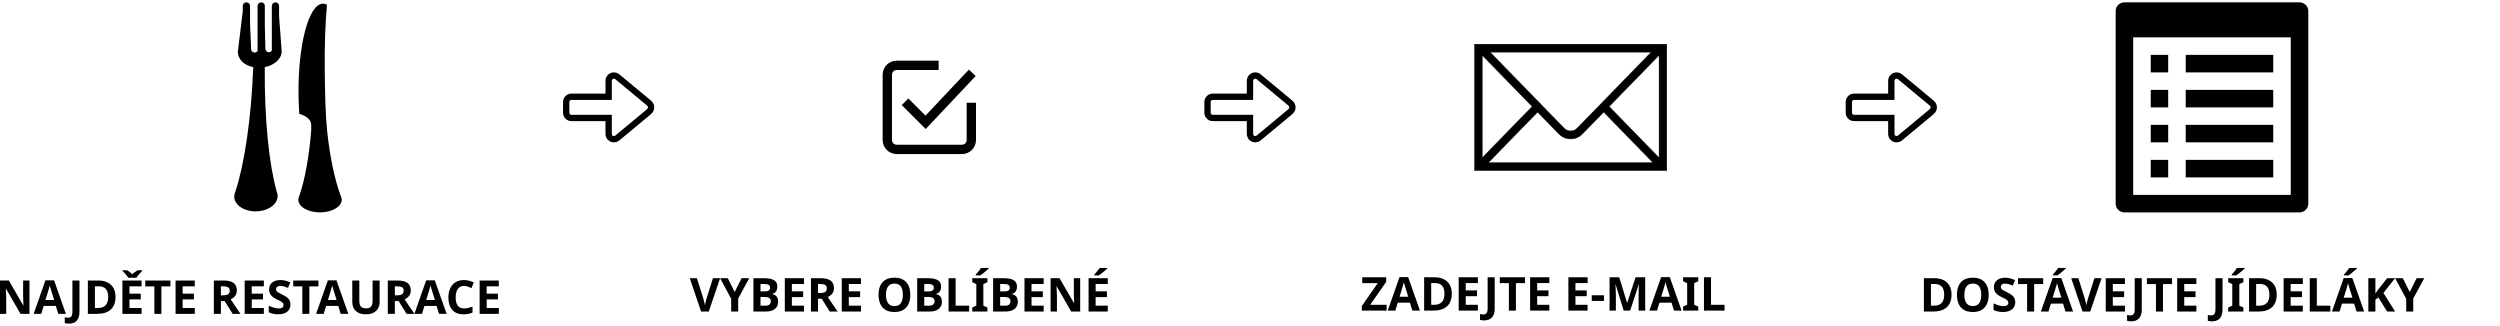
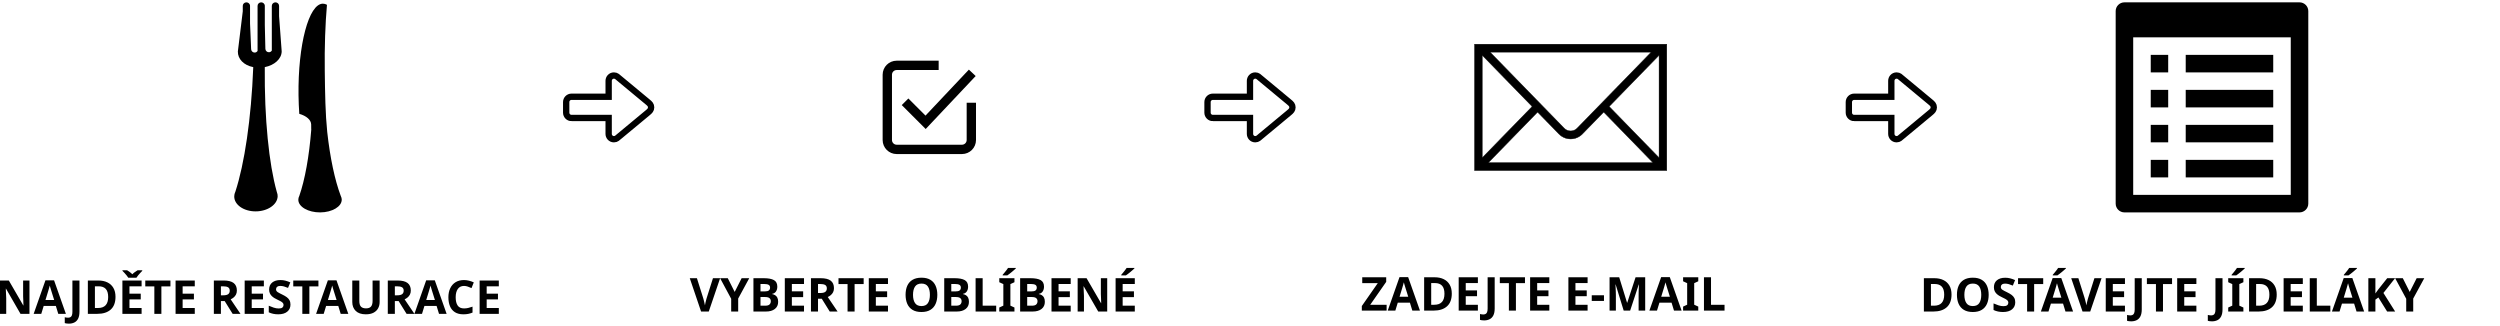
<svg xmlns="http://www.w3.org/2000/svg" width="1920" height="250" viewBox="0 0 1920 250" id="svg2" version="1.1">
  <defs id="defs4">
    <marker viewBox="0 0 10 10" refY="5" refX="0" orient="auto" markerWidth="4" markerUnits="strokeWidth" markerHeight="3" id="ArrowEnd">
      <path id="path2444" d="M 0,0 10,5 0,10 0,0 Z" />
    </marker>
    <marker viewBox="0 0 10 10" refY="5" refX="10" orient="auto" markerWidth="4" markerUnits="strokeWidth" markerHeight="3" id="ArrowStart">
      <path id="path2447" d="M 10,0 0,5 10,10 10,0 Z" />
    </marker>
  </defs>
  <g id="layer1" transform="translate(0,-802.3622)">
    <text xml:space="preserve" style="font-style:normal;font-weight:normal;font-size:40px;line-height:125%;font-family:sans-serif;letter-spacing:0px;word-spacing:0px;fill:#000000;fill-opacity:1;stroke:none;stroke-width:1px;stroke-linecap:butt;stroke-linejoin:miter;stroke-opacity:1" x="-1400.071" y="-50.724" id="text4558">
      <tspan id="tspan4560" x="-1400.071" y="-50.724" />
    </text>
    <g id="g4578" transform="matrix(0.8962987,0,0,0.8962564,1403.698,1138.513)">
      <g transform="matrix(0.3515597,0,0,0.3515597,-1365.515,-372.7039)" id="g3404">
        <g id="meanicons_x5F_41">
          <g id="g3391">
            <path d="m 261.798,475.664 0.024,0 c -0.024,-0.045 -0.047,-0.097 -0.047,-0.141 -0.438,-1.758 -1.085,-3.479 -1.979,-5.156 -14.269,-37.994 -25.787,-92.076 -32.828,-155.521 -4.53,-44.008 -5.301,-94.53 -5.979,-148.26 -0.771,-59.217 1.209,-114.508 5.33,-161.606 -3.258,-1.834 -6.535,-2.748 -9.908,-2.748 -34.423,0.213 -60.98,100.215 -59.391,223.412 0.19,15.44 0.848,30.533 1.856,45.1 17.11,4.871 28.799,14.643 28.972,25.977 l 0.117,11.812 c 0.074,0.051 0.146,0.051 0.17,0.051 -5.207,66.325 -15.543,122.972 -29.283,162.451 -0.869,1.642 -1.47,3.399 -1.857,5.164 0,0.037 -0.021,0.097 -0.021,0.097 l 0.021,0 c -0.268,1.348 -0.479,2.693 -0.457,4.051 0.189,17.107 24.105,30.851 53.314,30.653 29.213,-0.19 52.713,-14.2 52.5,-31.28 0.002,-1.397 -0.244,-2.761 -0.554,-4.056 z" id="path3393" />
            <path d="m 115.999,118.697 -6.365,-85.953 0,-25.165 c 0,-4.724 -3.95,-8.58 -8.868,-8.58 -4.872,0 -8.847,3.856 -8.847,8.58 l 0,108.924 c -1.471,2.392 -3.928,4.074 -6.941,4.121 -4.752,0.146 -8.652,-3.612 -8.748,-8.36 l -1.373,-58.066 0,-46.618 c 0,-4.723 -3.979,-8.58 -8.85,-8.58 -4.865,0 -8.822,3.857 -8.822,8.58 l 0,109.861 c -1.516,2.289 -3.953,3.959 -6.893,4.002 -4.723,0.096 -8.678,-3.613 -8.773,-8.39 l -2.674,-62.765 0,-42.71 c 0,-4.723 -3.979,-8.58 -8.846,-8.58 -4.891,0 -8.87,3.857 -8.87,8.58 l 0,13.347 -11.955,97.793 c -0.438,18.304 14.391,33.724 37.501,38.205 -4.863,126.064 -21.472,236.138 -43.624,303.699 -0.94,2.022 -1.592,4.052 -2.072,6.167 0,0.032 -0.049,0.083 -0.049,0.146 -0.34,1.547 -0.553,3.187 -0.578,4.82 -0.482,20.293 22.803,36.777 52.012,36.757 29.213,0 53.319,-16.506 53.8,-36.853 0,-1.61 -0.146,-3.229 -0.41,-4.789 0,-0.051 -0.022,-0.084 -0.022,-0.178 -0.361,-2.072 -0.963,-4.146 -1.787,-6.123 C 85.025,393.03 73.67,282.985 74.783,156.877 c 23.333,-4.481 40.804,-19.856 41.216,-38.18 z" id="path3395" />
          </g>
        </g>
        <g id="Layer_1_1_" />
      </g>
      <g transform="matrix(4,0,0,4,-817.8082,-331.0562)" id="g3469">
        <path style="fill:none;stroke:#000000;stroke-width:2;stroke-miterlimit:10" d="m 21,11 0,8 c 0,1.1 -0.9,2 -2,2 L 5,21 C 3.9,21 3,20.1 3,19 L 3,5 C 3,3.9 3.9,3 5,3 l 9,0" stroke-miterlimit="10" id="path3460" />
        <polyline style="clip-rule:evenodd;fill:none;fill-rule:evenodd;stroke:#000000;stroke-width:2;stroke-miterlimit:10" id="Done__x2014__Displayed_on_the_left_side_of_a_contextual_action_bar__x28_CAB_x29__to_allow_the_user_to_dismiss_it._3_" points="  21.2,4.6 11.2,15.2 6.8,10.8 " stroke-miterlimit="10" />
      </g>
      <path style="fill:#000000;stroke:#000000;stroke-width:0.335" d="m -144.625,-337.174 -151.318,0 -1.312,0 -3.185,0 -2.194,0 0,108.236 164.71,0 0,-108.236 -5.697,0 -1.004,0 z m -6.588,6.765 -63.632,65.334 c -2.902,2.979 -7.965,2.979 -10.867,0 l -63.642,-65.334 138.141,0 z m -144.832,2.695 42.779,43.918 -42.779,43.924 0,-87.842 z m 5.256,92.01 42.184,-43.307 18.234,18.719 c 2.693,2.768 6.28,4.294 10.092,4.294 3.812,0 7.399,-1.526 10.092,-4.294 l 18.234,-18.722 42.181,43.31 -141.017,0 z m 146.277,-4.165 -42.78,-43.927 42.779,-43.927 0,87.855 z" id="path3571" />
      <path style="fill:none;stroke:#000000;stroke-width:5.417;stroke-miterlimit:4;stroke-dasharray:none;stroke-opacity:1" d="m -1076.413,-273.959 31.84,0 0,13.646 c 0,2.202 1.706,4.549 4.548,4.549 2.097,0 3.161,-1.305 4.549,-2.456 l 24.449,-20.287 c 1.742,-1.424 2.843,-2.524 2.843,-4.549 0,-2.024 -1.101,-3.129 -2.843,-4.549 l -24.449,-20.287 c -1.387,-1.151 -2.452,-2.456 -4.549,-2.456 -2.843,0 -4.548,2.347 -4.548,4.549 l 0,13.646 -31.84,0 c -2.502,0 -4.549,2.047 -4.549,4.549 l 0,9.097 c 0,2.502 2.047,4.549 4.549,4.549 z" id="path3654" />
      <path id="path4497" d="m -526.883,-273.959 31.84,0 0,13.646 c 0,2.202 1.706,4.549 4.549,4.549 2.097,0 3.161,-1.305 4.549,-2.456 l 24.449,-20.287 c 1.742,-1.424 2.843,-2.524 2.843,-4.549 0,-2.024 -1.101,-3.129 -2.843,-4.549 l -24.449,-20.287 c -1.387,-1.151 -2.452,-2.456 -4.549,-2.456 -2.843,0 -4.549,2.347 -4.549,4.549 l 0,13.646 -31.84,0 c -2.502,0 -4.549,2.047 -4.549,4.549 l 0,9.097 c 0,2.502 2.047,4.549 4.549,4.549 z" style="fill:none;stroke:#000000;stroke-width:5.417;stroke-miterlimit:4;stroke-dasharray:none;stroke-opacity:1" />
      <path d="m 381.728,-223.049 -74.985,0 0,-15.008 74.985,0 0,15.008 z m 0,-105.007 -74.985,0 0,15.008 74.985,0 0,-15.008 z m 0,29.985 -74.985,0 0,15.015 74.985,0 0,-15.015 z m -90,-29.985 -14.955,0 0,15.008 14.955,0 0,-15.008 z m 90,60.008 -74.985,0 0,14.977 74.985,0 0,-14.977 z m -90,29.992 -14.955,0 0,15.008 14.955,0 0,-15.008 z m 0,-60.015 -14.955,0 0,15.015 14.955,0 0,-15.015 z m 0,30.023 -14.955,0 0,14.977 14.955,0 0,-14.977 z m 120.045,-97.522 c 0,-4.133 -3.397,-7.485 -7.545,-7.485 l -149.955,0 c -4.178,0 -7.545,3.353 -7.545,7.485 l 0,165.023 c 0,4.125 3.368,7.492 7.545,7.492 l 149.955,0 c 4.147,0 7.545,-3.368 7.545,-7.492 l 0,-165.023 z m -15.03,157.5 -135,0 0,-135 135,0 0,135 z" id="path4547" />
      <path style="fill:none;stroke:#000000;stroke-width:5.417;stroke-miterlimit:4;stroke-dasharray:none;stroke-opacity:1" d="m 22.646,-273.959 31.84,0 0,13.646 c 0,2.202 1.706,4.549 4.549,4.549 2.097,0 3.161,-1.305 4.549,-2.456 l 24.449,-20.287 c 1.742,-1.424 2.843,-2.524 2.843,-4.549 0,-2.024 -1.101,-3.129 -2.843,-4.549 l -24.449,-20.287 c -1.387,-1.151 -2.452,-2.456 -4.549,-2.456 -2.843,0 -4.549,2.347 -4.549,4.549 l 0,13.646 -31.84,0 c -2.502,0 -4.549,2.047 -4.549,4.549 l 0,9.097 c 0,2.502 2.047,4.549 4.549,4.549 z" id="path4556" />
      <text id="text4562" y="-106.135" x="-1569.777" style="font-style:normal;font-variant:normal;font-weight:bold;font-stretch:normal;font-size:40px;line-height:125%;font-family:sans-serif;-inkscape-font-specification:'sans-serif Bold';letter-spacing:0px;word-spacing:0px;fill:#000000;fill-opacity:1;stroke:none;stroke-width:1px;stroke-linecap:butt;stroke-linejoin:miter;stroke-opacity:1" xml:space="preserve">
        <tspan y="-106.135" x="-1569.777" id="tspan4564">NAJDĚTE RESTAURACE</tspan>
      </text>
      <text id="text4566" y="-108.106" x="-975.072" style="font-style:normal;font-variant:normal;font-weight:bold;font-stretch:normal;font-size:40px;line-height:125%;font-family:sans-serif;-inkscape-font-specification:'sans-serif Bold';letter-spacing:0px;word-spacing:0px;fill:#000000;fill-opacity:1;stroke:none;stroke-width:1px;stroke-linecap:butt;stroke-linejoin:miter;stroke-opacity:1" xml:space="preserve">
-         <tspan y="-108.106" x="-975.072" id="tspan4568">VYBERE OBLÍBENÉ</tspan>
+         <tspan y="-108.106" x="-975.072" id="tspan4568">VYBERTE OBLÍBENÉ</tspan>
      </text>
      <text id="text4570" y="-108.907" x="-400.171" style="font-style:normal;font-variant:normal;font-weight:bold;font-stretch:normal;font-size:40px;line-height:125%;font-family:sans-serif;-inkscape-font-specification:'sans-serif Bold';letter-spacing:0px;word-spacing:0px;fill:#000000;fill-opacity:1;stroke:none;stroke-width:1px;stroke-linecap:butt;stroke-linejoin:miter;stroke-opacity:1" xml:space="preserve">
        <tspan y="-108.907" x="-400.171" id="tspan4572">ZADEJTE E-MAIL</tspan>
      </text>
      <text id="text4574" y="-108.106" x="78.792" style="font-style:normal;font-variant:normal;font-weight:bold;font-stretch:normal;font-size:40px;line-height:125%;font-family:sans-serif;-inkscape-font-specification:'sans-serif Bold';letter-spacing:0px;word-spacing:0px;fill:#000000;fill-opacity:1;stroke:none;stroke-width:1px;stroke-linecap:butt;stroke-linejoin:miter;stroke-opacity:1" xml:space="preserve">
        <tspan y="-108.106" x="78.792" id="tspan4576">DOSTÁVEJTE JÍDELÁKY</tspan>
      </text>
    </g>
  </g>
</svg>
